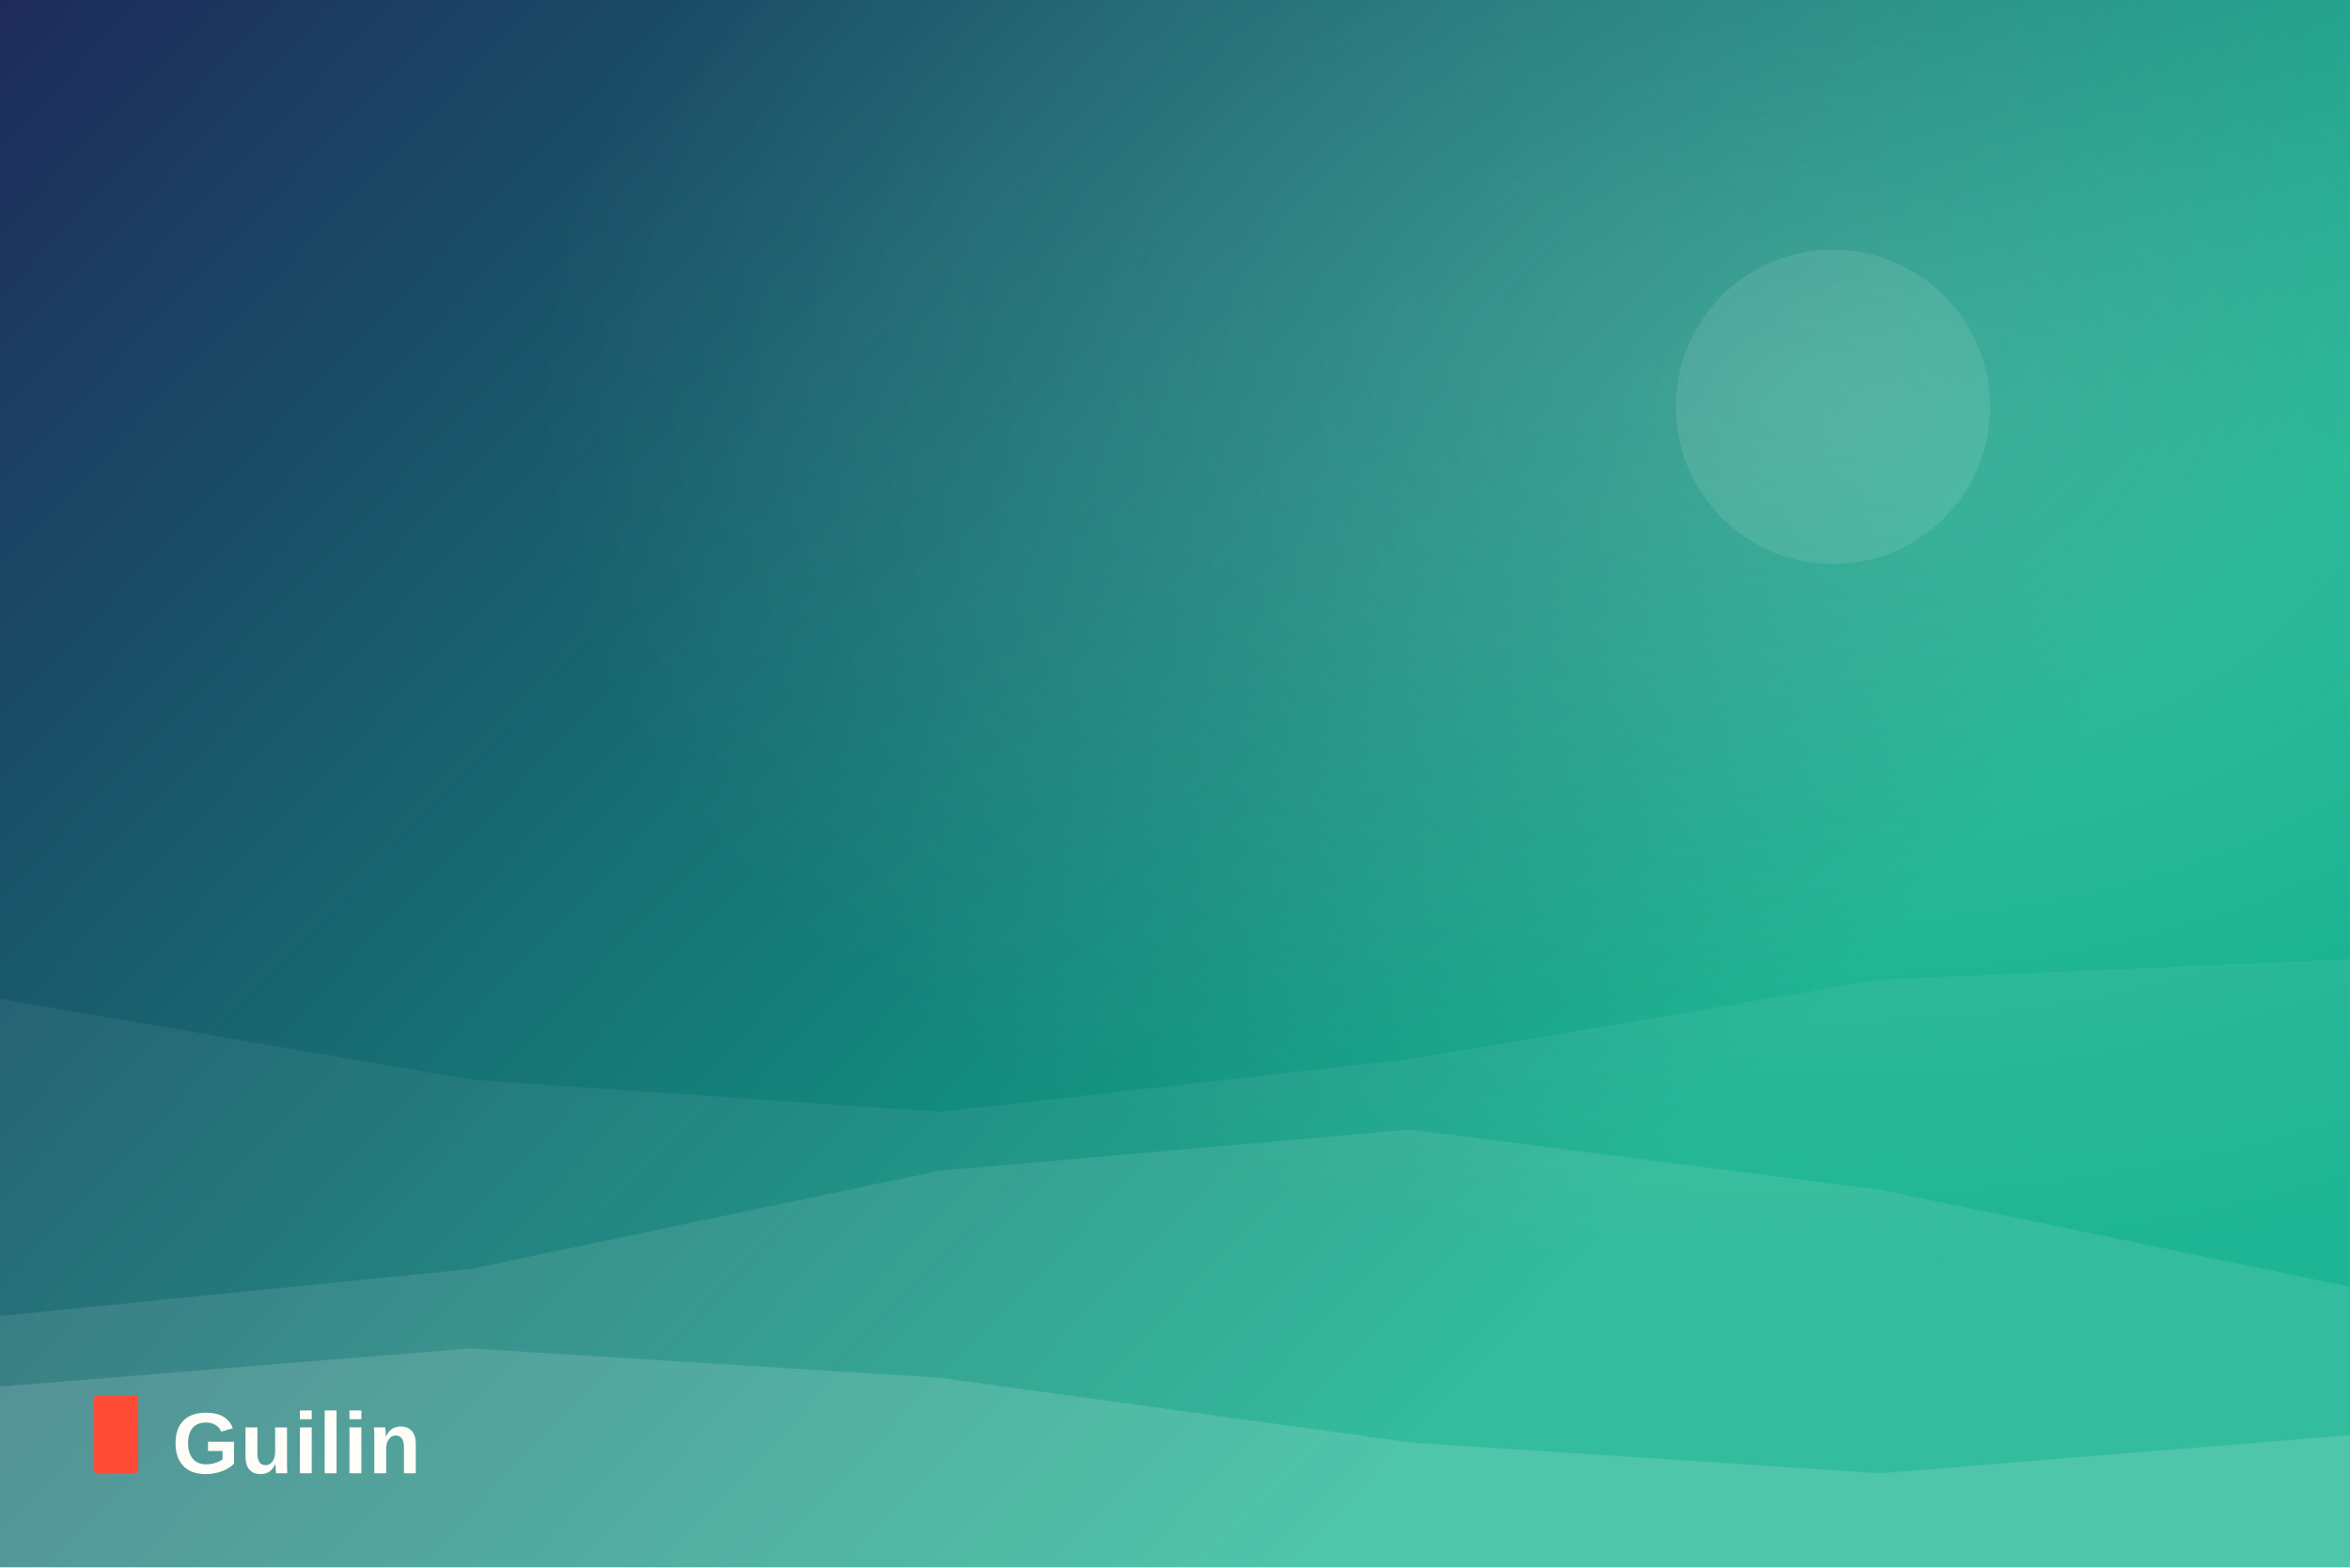
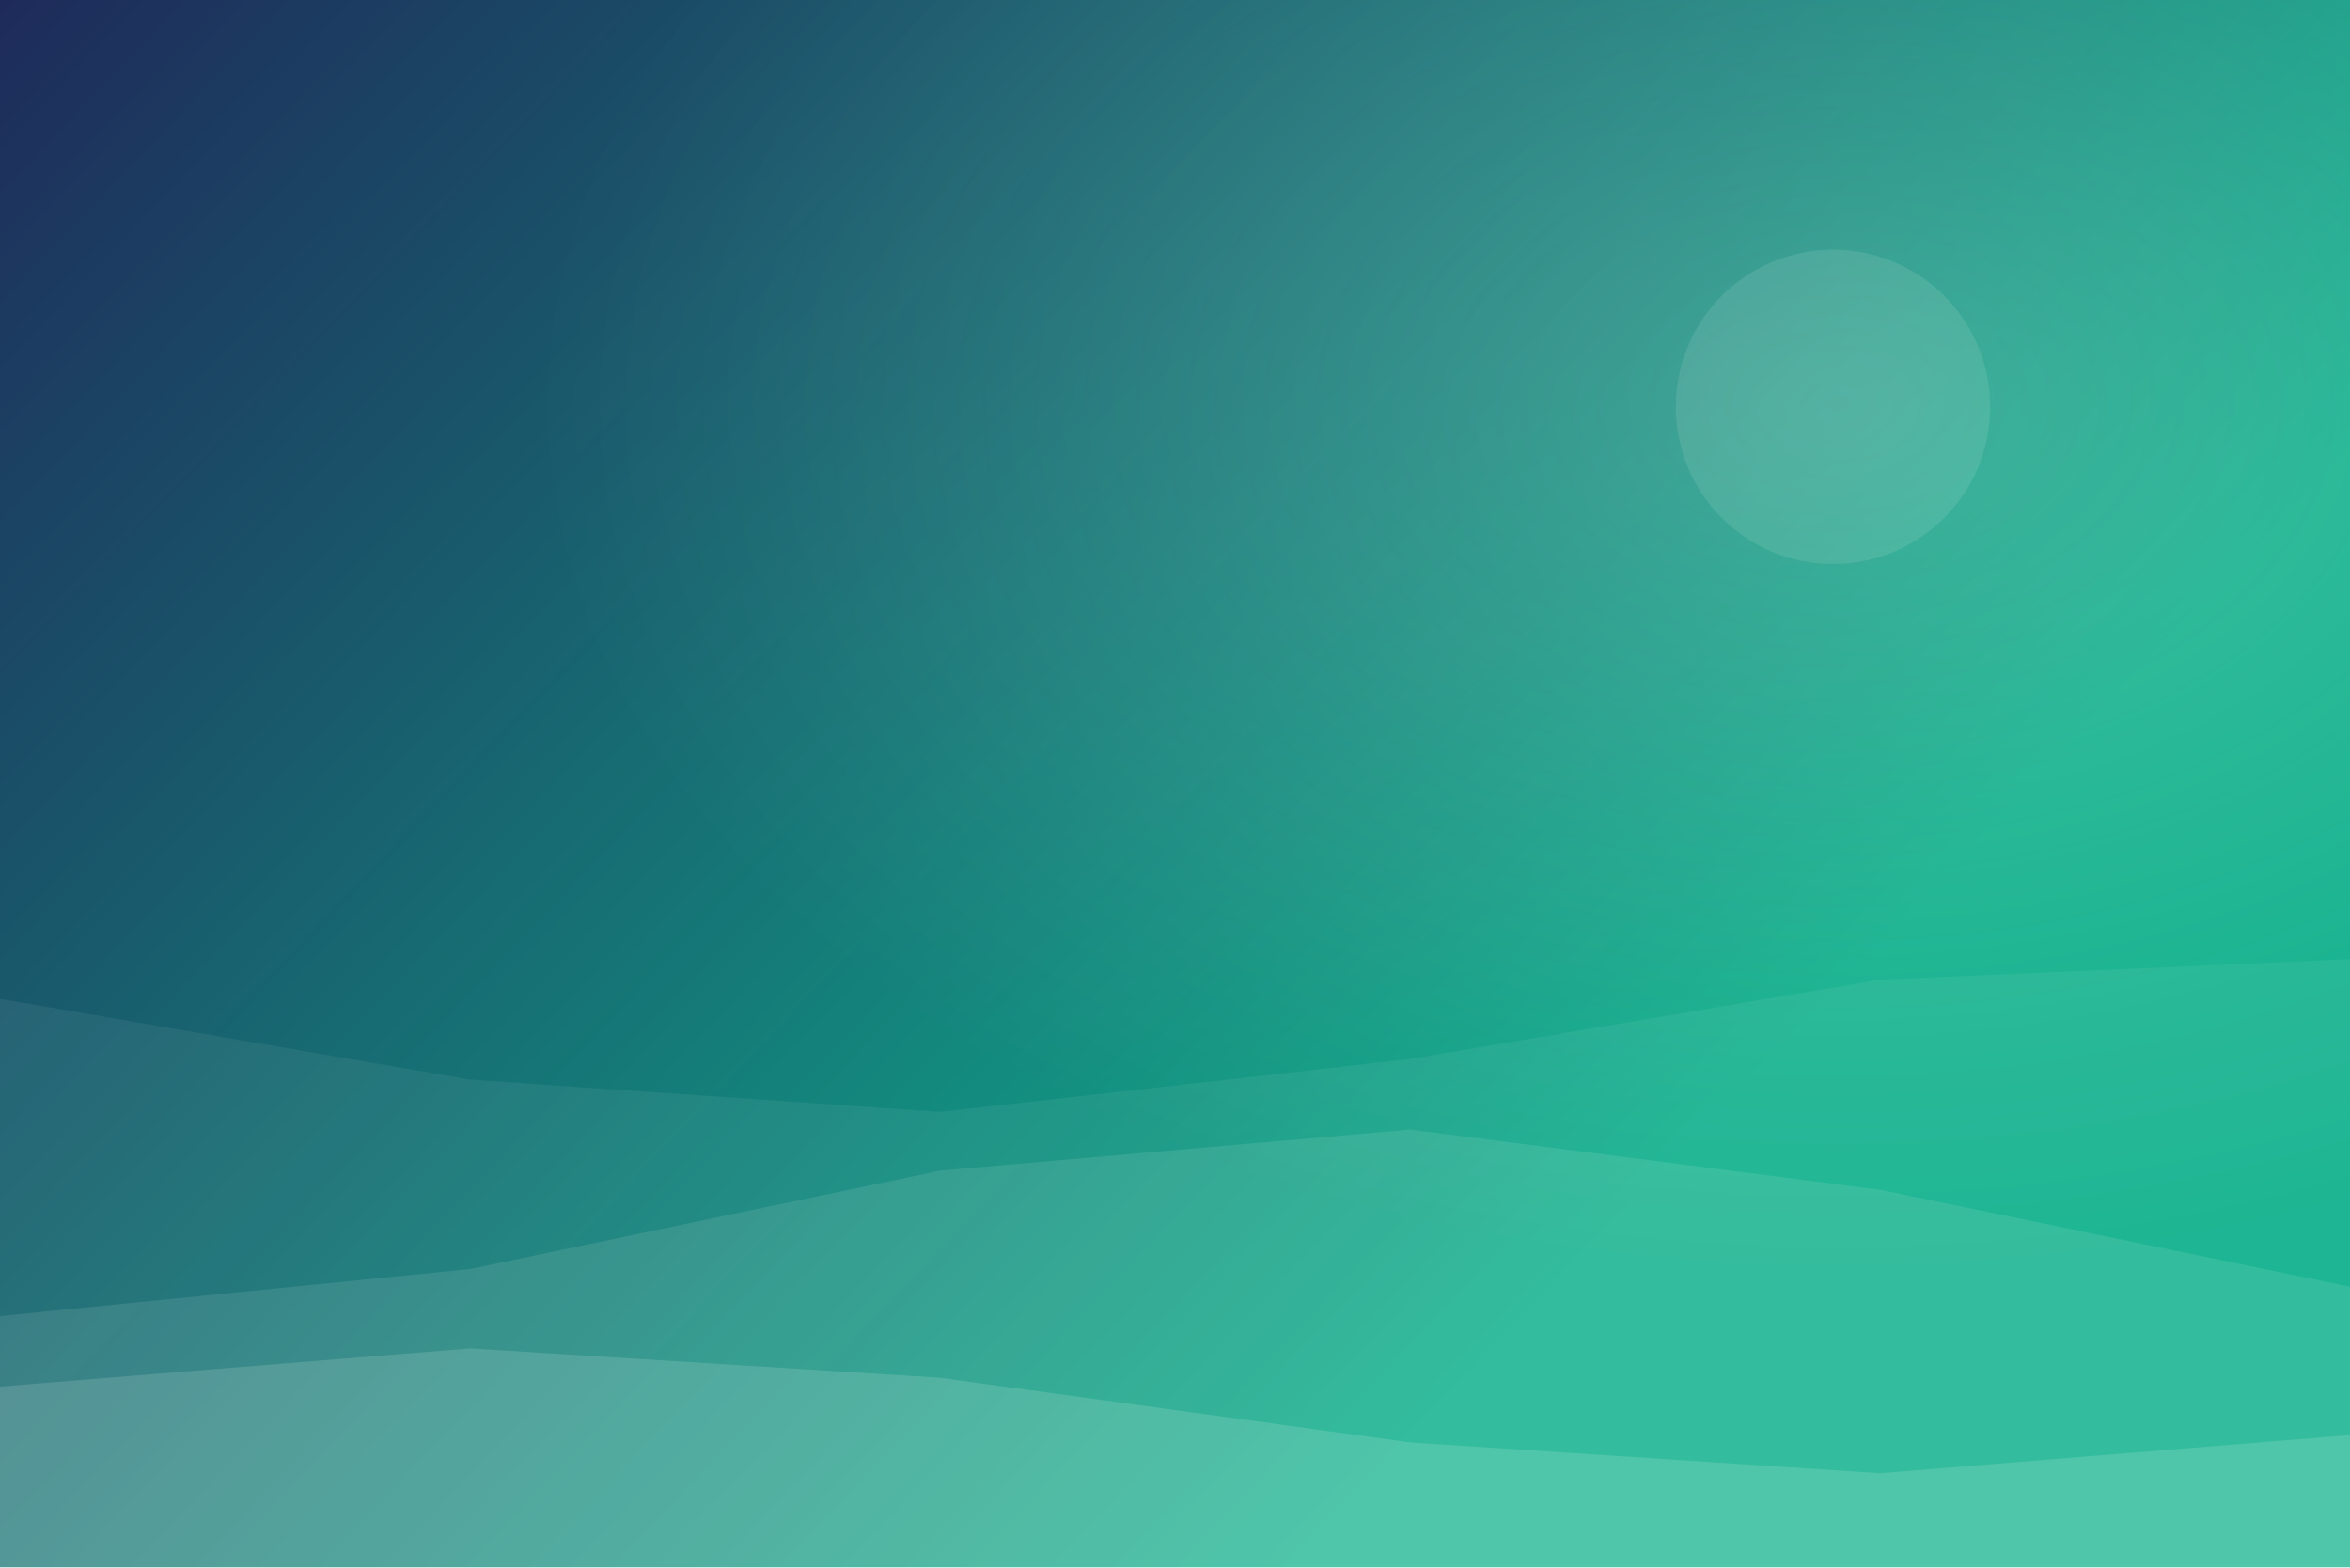
<svg xmlns="http://www.w3.org/2000/svg" width="1600" height="1067" viewBox="0 0 1600 1067" role="img" preserveAspectRatio="xMidYMid slice">
  <defs>
    <linearGradient id="g" gradientTransform="rotate(33)">
      <stop offset="0" stop-color="#1E2A5A" />
      <stop offset="1" stop-color="#0FB08C" />
    </linearGradient>
    <radialGradient id="glow" cx="78%" cy="26%" r="55%">
      <stop offset="0" stop-color="#FFFDF8" stop-opacity="0.20" />
      <stop offset="1" stop-color="#FFFDF8" stop-opacity="0" />
    </radialGradient>
  </defs>
  <rect width="1600" height="1067" fill="url(#g)" />
  <rect width="1600" height="1067" fill="url(#glow)" />
  <circle cx="1248" cy="277" r="107" fill="#FFFDF8" opacity="0.10" />
  <polygon points="0,1067 0,680 320,735 640,757 960,721 1280,667 1600,653 1600,1067" fill="#FFFDF8" opacity="0.06" />
  <polygon points="0,1067 0,896 320,864 640,797 960,769 1280,810 1600,876 1600,1067" fill="#FFFDF8" opacity="0.1" />
  <polygon points="0,1067 0,944 320,918 640,938 960,982 1280,1003 1600,977 1600,1067" fill="#FFFDF8" opacity="0.14" />
-   <rect x="64" y="949.9" width="30" height="53" rx="2" fill="#FF4B35" />
-   <text x="117.1" y="1003" font-family="'Space Grotesk', Arial, sans-serif" font-size="59" font-weight="700" fill="#FFFDF8" letter-spacing="0.5">Guilin</text>
</svg>
